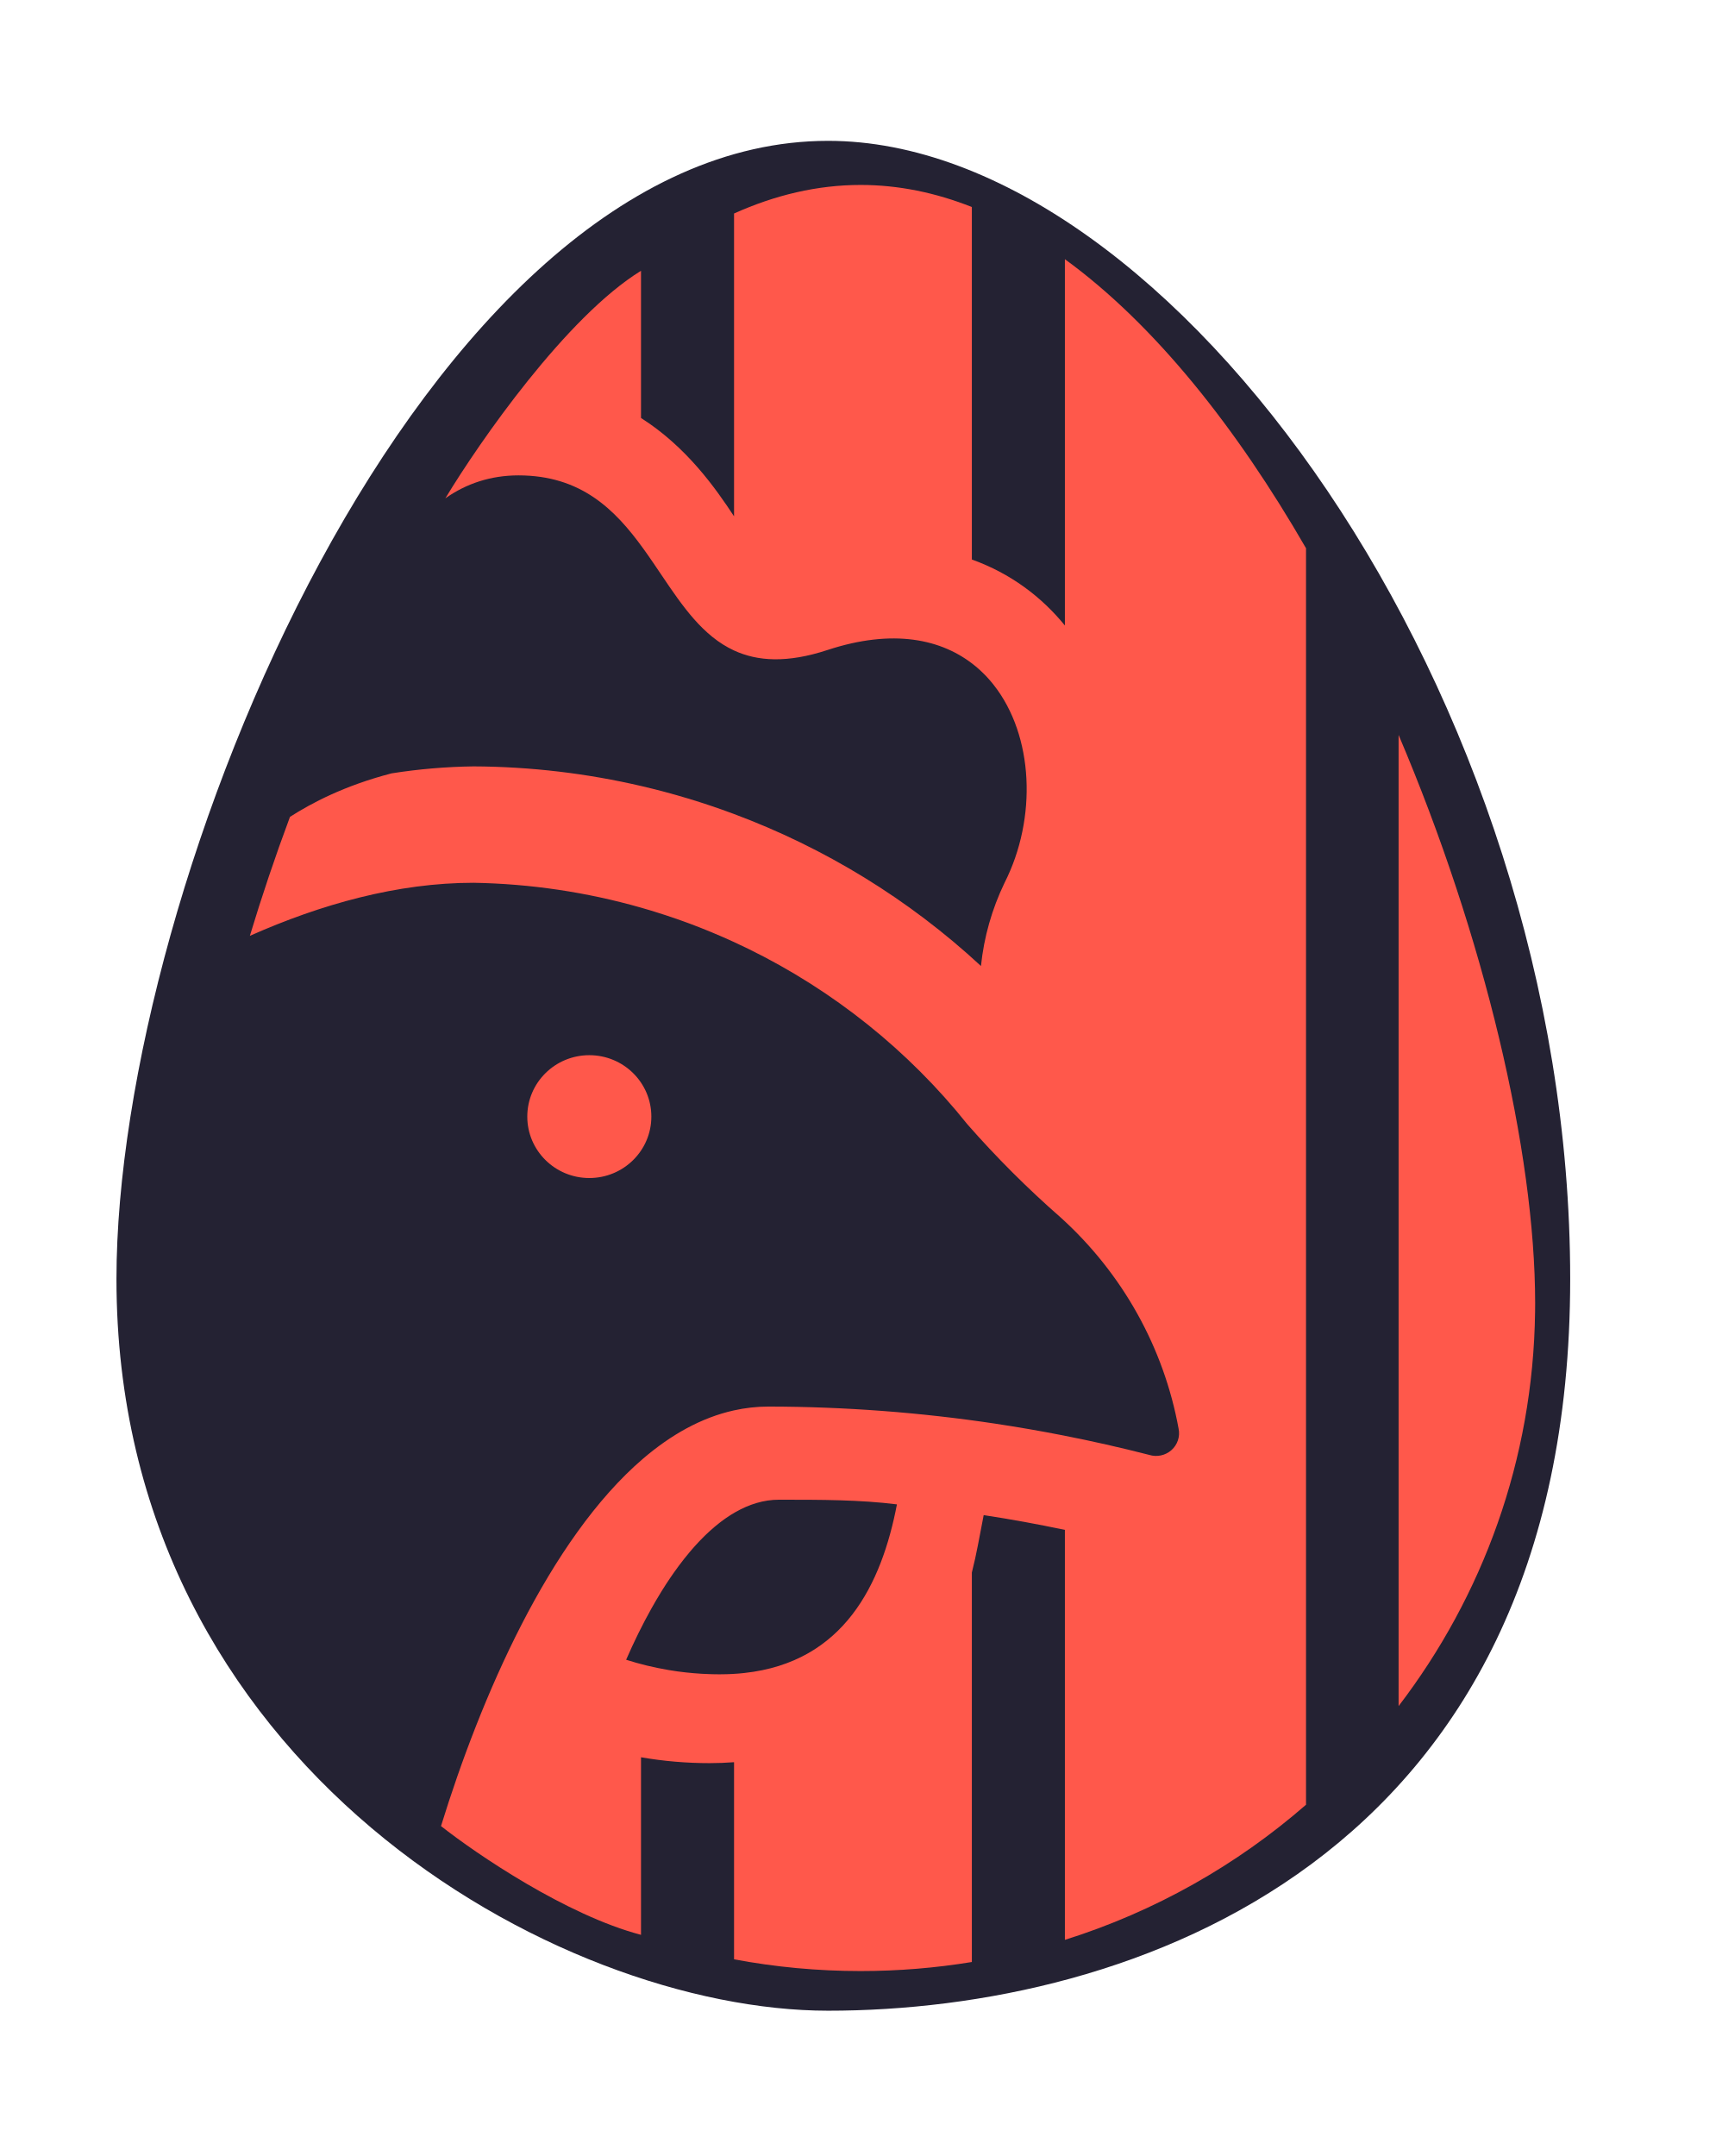
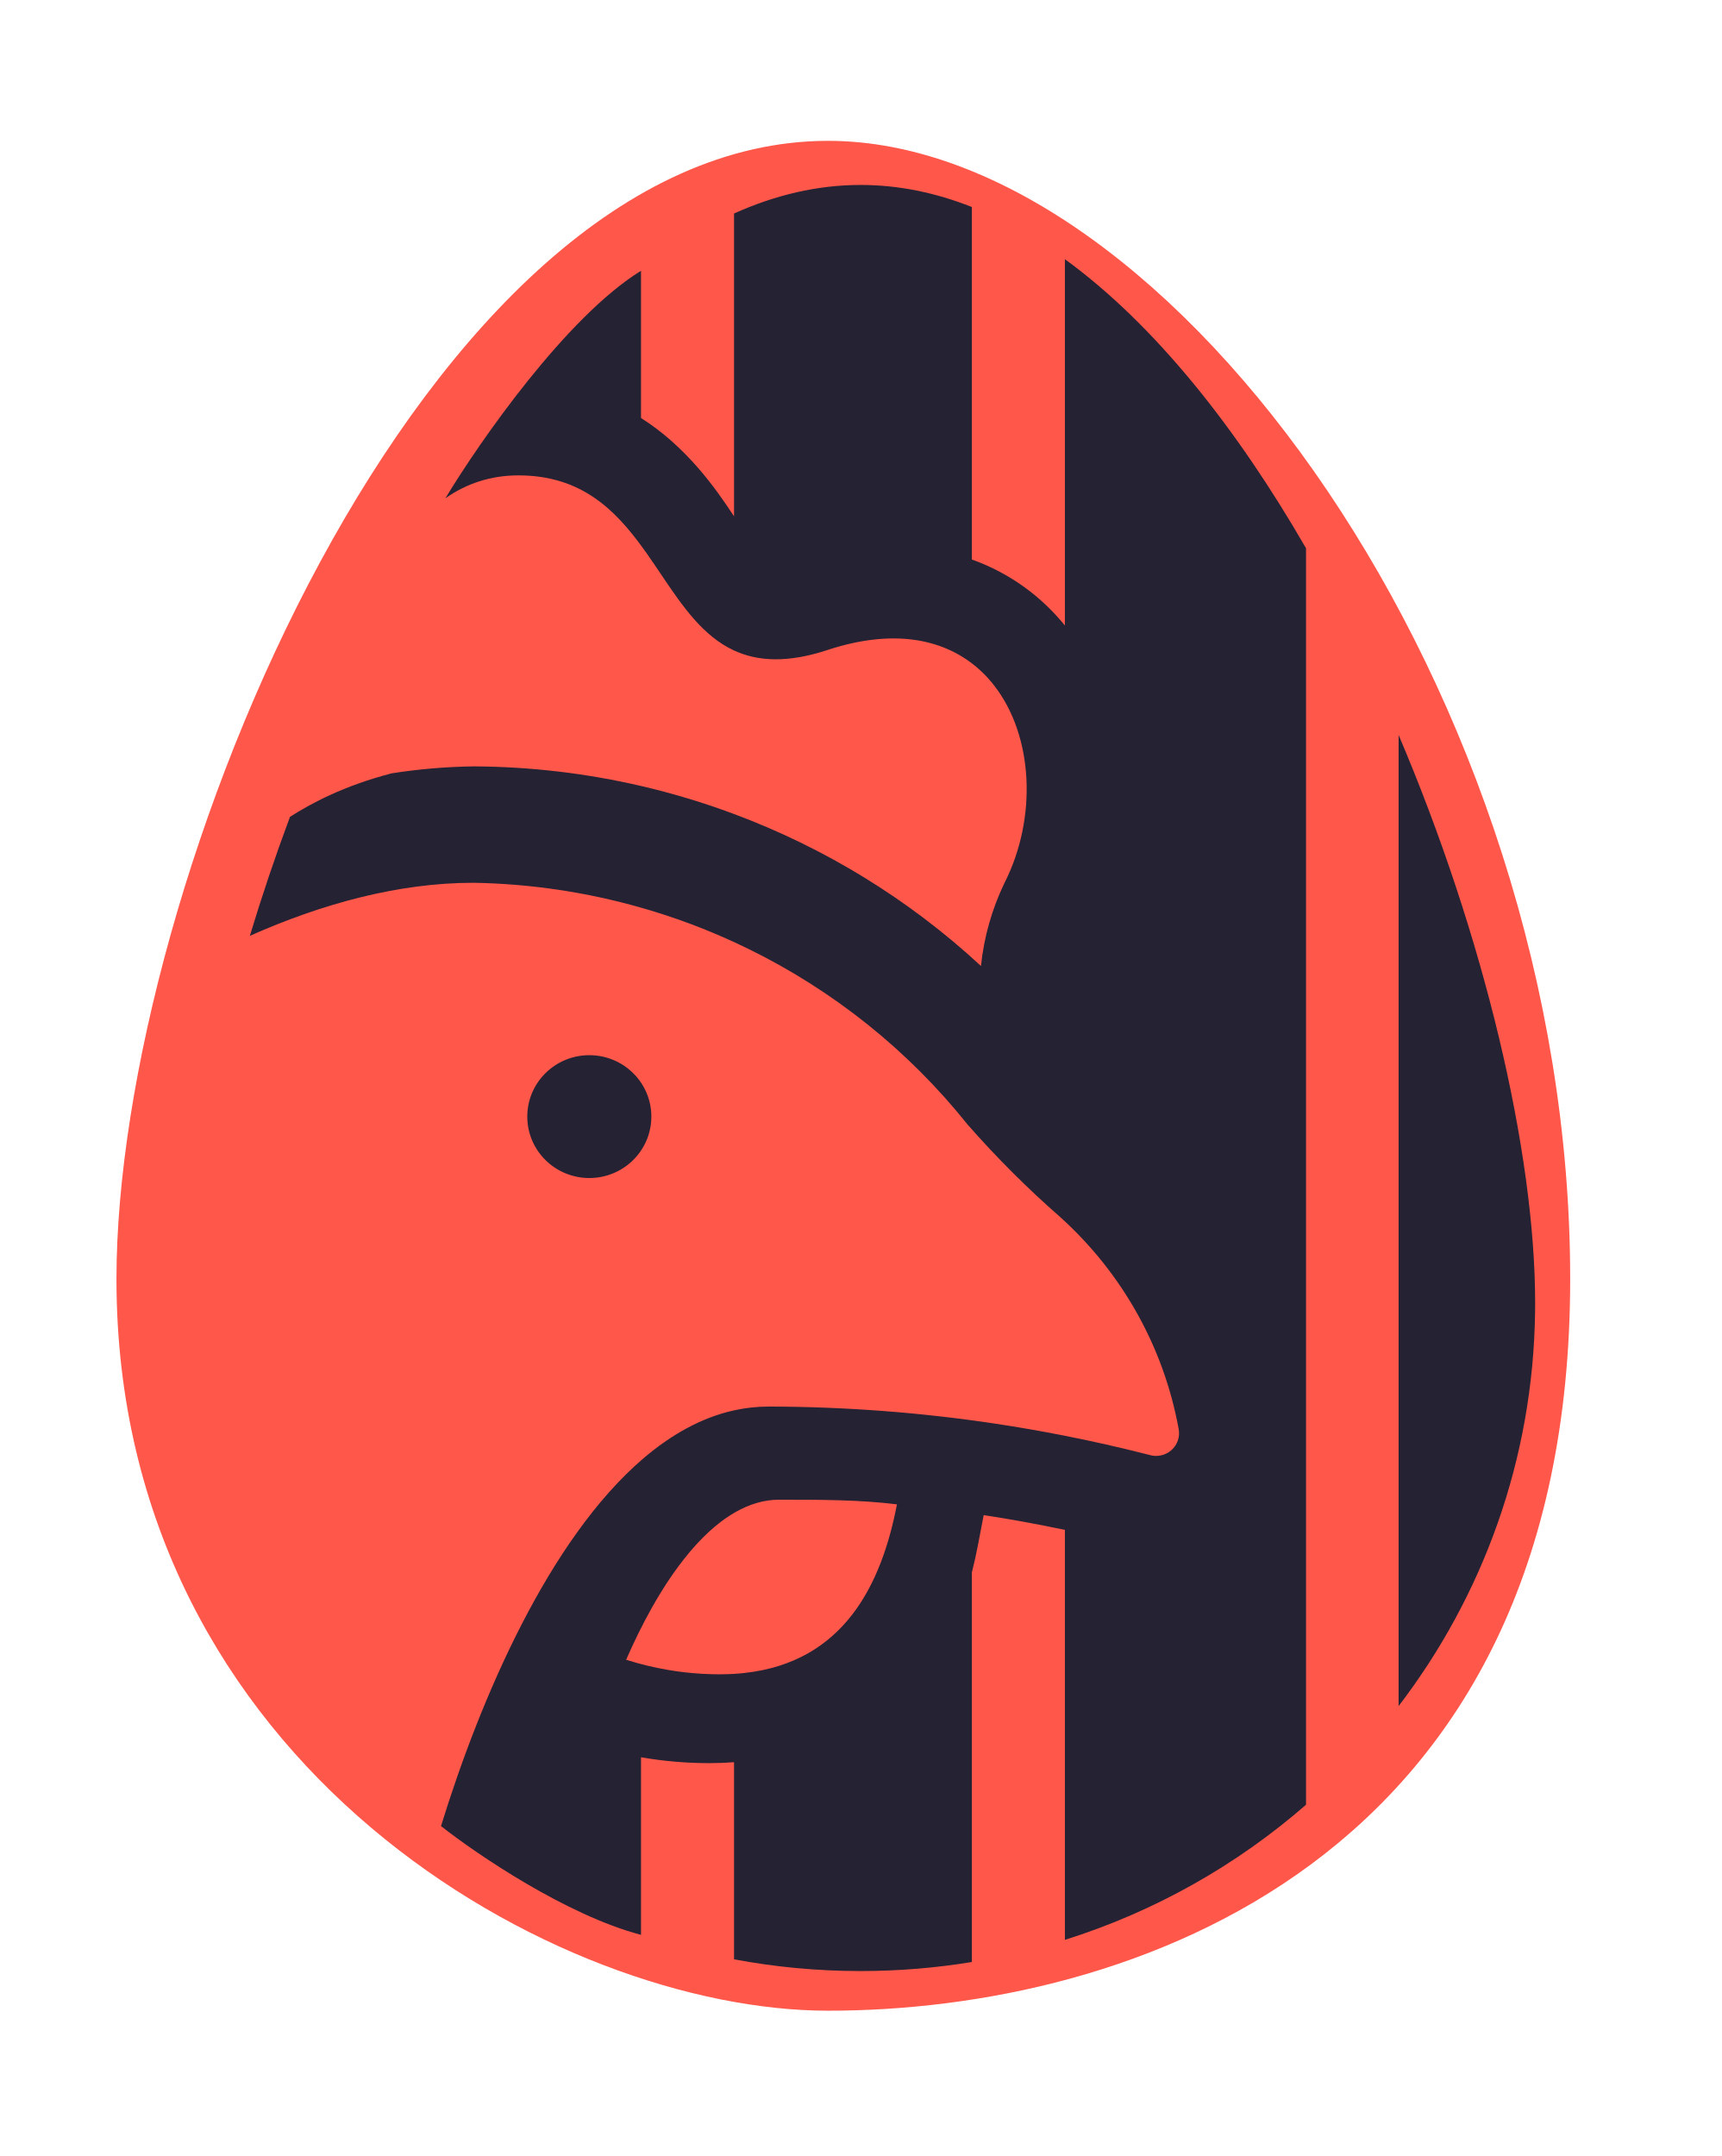
<svg xmlns="http://www.w3.org/2000/svg" viewBox="60 56 103 129" fill="none">
-   <path d="M109.555 64.427C130.032 64.427 153.961 97.576 153.961 132.526C153.961 167.476 127.502 176.307 109.555 176.307C93.428 176.307 66.969 161.714 66.969 132.526C66.969 108.931 85.271 64.427 109.555 64.427Z" fill="#242233" />
-   <path d="M111.499 67.066C108.911 67.066 106.38 67.671 103.926 68.774V86.893C102.824 85.222 101.1 82.753 98.358 81.008V72.202C93.903 74.944 88.697 82.421 86.65 85.817C87.896 84.934 89.373 84.443 91.023 84.443C94.763 84.443 96.798 86.482 98.479 88.803C98.565 88.922 98.65 89.04 98.734 89.16C98.79 89.241 98.847 89.322 98.903 89.403C98.967 89.496 99.031 89.589 99.095 89.682C99.262 89.928 99.429 90.174 99.594 90.418C100.846 92.278 102.07 94.064 103.924 94.92C105.331 95.57 107.101 95.687 109.523 94.89C113.427 93.607 116.37 94.218 118.355 95.847L118.367 95.856L118.367 95.857C118.378 95.865 118.388 95.874 118.398 95.882C118.456 95.931 118.513 95.98 118.569 96.03C118.59 96.049 118.612 96.068 118.633 96.087C118.686 96.135 118.738 96.184 118.789 96.234L118.806 96.25C118.82 96.264 118.834 96.277 118.848 96.291C118.904 96.346 118.959 96.402 119.014 96.459C119.025 96.472 119.037 96.484 119.048 96.496C119.171 96.628 119.289 96.764 119.403 96.904C119.411 96.914 119.419 96.925 119.428 96.936L119.461 96.978C121.856 100.011 122.074 104.952 120.114 108.819C119.357 110.387 118.879 112.072 118.701 113.799C114.383 109.798 109.342 106.722 103.895 104.694C102.106 104.027 100.272 103.474 98.406 103.038C95.132 102.274 91.756 101.871 88.34 101.855C86.696 101.877 85.056 102.016 83.433 102.272C80.586 103.013 78.648 104.05 77.353 104.874C76.466 107.251 75.664 109.636 74.952 111.994C79.221 110.098 83.79 108.819 88.34 108.819C91.741 108.878 95.109 109.381 98.358 110.307C98.396 110.318 98.435 110.33 98.473 110.341C98.498 110.348 98.523 110.355 98.548 110.363C98.683 110.402 98.819 110.441 98.954 110.482C99.034 110.507 99.115 110.532 99.195 110.557C99.344 110.603 99.493 110.651 99.642 110.699C99.667 110.707 99.691 110.714 99.716 110.722C99.748 110.732 99.779 110.742 99.811 110.752C100.02 110.821 100.229 110.891 100.436 110.964C100.451 110.969 100.466 110.973 100.481 110.978L100.844 111.107C100.888 111.123 100.932 111.139 100.976 111.155L101.052 111.183L101.118 111.207C101.165 111.224 101.213 111.242 101.261 111.259C101.454 111.331 101.647 111.405 101.84 111.48L101.916 111.511L101.978 111.535C102.151 111.603 102.323 111.673 102.495 111.744C102.541 111.763 102.586 111.782 102.632 111.801C102.813 111.876 102.993 111.953 103.173 112.031L103.217 112.05C103.235 112.057 103.253 112.065 103.27 112.072C103.483 112.166 103.695 112.261 103.907 112.358L103.926 112.367C104.207 112.496 104.486 112.628 104.764 112.764C109.874 115.264 114.358 118.852 117.889 123.271C119.622 125.247 121.485 127.108 123.467 128.842C127.16 132.18 129.641 136.62 130.528 141.483C130.576 141.715 130.562 141.955 130.487 142.179C130.412 142.405 130.279 142.606 130.101 142.764C129.922 142.923 129.705 143.032 129.471 143.082C129.236 143.132 128.992 143.121 128.763 143.049C127.056 142.611 125.337 142.223 123.609 141.884C122.274 141.622 120.934 141.39 119.59 141.187H119.594C115.097 140.51 110.55 140.166 105.992 140.159C105.282 140.159 104.588 140.239 103.91 140.39C101.97 140.821 100.161 141.84 98.486 143.272C92.853 148.091 88.751 157.601 86.39 165.26C88.523 166.941 93.903 170.596 98.358 171.767V161.143C99.711 161.377 101.084 161.495 102.462 161.494L102.467 161.494C102.964 161.494 103.45 161.474 103.926 161.438V173.232C106.379 173.693 108.911 173.934 111.499 173.934C113.767 173.934 115.991 173.748 118.156 173.393V150.089C118.299 149.521 118.421 148.966 118.523 148.432L118.864 146.654C120.492 146.901 122.112 147.198 123.724 147.538V172.067C129.112 170.374 134.009 167.592 138.153 163.982V88.803C134.009 81.621 129.112 75.427 123.724 71.509V93.426C122.336 91.721 120.48 90.309 118.156 89.477V68.386C115.991 67.529 113.767 67.066 111.499 67.066ZM143.693 158.08C148.723 151.505 151.747 143.343 151.86 134.486L151.864 133.969C151.864 124.913 148.822 112.024 143.693 99.974V158.08ZM106.612 145.732C109.154 145.732 111.449 145.733 113.673 146.011C112.756 150.791 110.502 155.45 104.546 156.1L104.533 156.101L104.521 156.103C104.414 156.114 104.306 156.125 104.197 156.134L104.189 156.135C104.082 156.143 103.974 156.151 103.865 156.156C103.857 156.157 103.848 156.157 103.839 156.158L103.809 156.16C103.72 156.165 103.63 156.167 103.539 156.171C103.504 156.171 103.468 156.173 103.433 156.174L103.31 156.175L103.267 156.176C103.205 156.177 103.144 156.179 103.082 156.179H103.041C103.008 156.179 102.976 156.178 102.943 156.178C102.85 156.177 102.757 156.176 102.665 156.174C102.59 156.173 102.516 156.17 102.441 156.167C102.357 156.164 102.273 156.161 102.188 156.156C102.13 156.154 102.071 156.152 102.013 156.149C101.866 156.14 101.718 156.129 101.571 156.117L101.546 156.115C101.523 156.113 101.5 156.111 101.477 156.109C101.338 156.097 101.199 156.084 101.061 156.069L101.025 156.065L100.995 156.061C100.84 156.044 100.686 156.025 100.531 156.004C100.515 156.001 100.499 155.998 100.482 155.996L100.48 155.995L100.442 155.99C100.305 155.971 100.167 155.949 100.03 155.926C100.011 155.923 99.991 155.919 99.972 155.916C99.125 155.772 98.288 155.57 97.468 155.308C97.938 154.23 98.444 153.202 98.978 152.247L98.995 152.218L99.008 152.194C99.093 152.044 99.178 151.895 99.264 151.748L99.276 151.729L99.307 151.676C99.388 151.539 99.469 151.404 99.551 151.272C99.56 151.256 99.57 151.241 99.579 151.226C99.592 151.204 99.605 151.183 99.618 151.162C99.924 150.67 100.24 150.204 100.563 149.766C100.569 149.757 100.576 149.748 100.582 149.74L100.597 149.718C100.688 149.596 100.78 149.475 100.873 149.357C100.897 149.326 100.922 149.295 100.946 149.263C101.042 149.143 101.138 149.025 101.234 148.91C101.243 148.899 101.252 148.888 101.261 148.878L101.275 148.86C101.31 148.819 101.345 148.779 101.38 148.738L101.4 148.715L101.462 148.643C101.49 148.612 101.517 148.58 101.545 148.549C101.57 148.521 101.595 148.493 101.621 148.465L101.657 148.426C101.713 148.364 101.768 148.304 101.824 148.245C101.868 148.198 101.912 148.153 101.956 148.108C102.015 148.047 102.074 147.987 102.134 147.929L102.19 147.873C102.209 147.855 102.227 147.838 102.246 147.82C102.307 147.762 102.369 147.703 102.431 147.646C102.469 147.611 102.507 147.577 102.545 147.544C102.609 147.487 102.672 147.431 102.736 147.377C102.77 147.349 102.803 147.321 102.837 147.294C102.909 147.233 102.982 147.174 103.055 147.117C103.081 147.098 103.106 147.078 103.131 147.059L103.164 147.034C103.225 146.988 103.285 146.944 103.346 146.9C103.377 146.879 103.408 146.857 103.439 146.835C103.518 146.78 103.598 146.727 103.678 146.676C103.694 146.666 103.71 146.656 103.726 146.645C103.733 146.64 103.741 146.635 103.749 146.63C103.829 146.58 103.909 146.532 103.989 146.486C104.839 145.999 105.716 145.732 106.612 145.732ZM95.265 119.135C93.215 119.135 91.553 120.78 91.553 122.81C91.553 124.84 93.215 126.485 95.265 126.485C97.315 126.485 98.977 124.84 98.977 122.81C98.977 120.78 97.315 119.135 95.265 119.135Z" fill="#FF584B" />
+   <path d="M109.555 64.427C130.032 64.427 153.961 97.576 153.961 132.526C153.961 167.476 127.502 176.307 109.555 176.307C93.428 176.307 66.969 161.714 66.969 132.526C66.969 108.931 85.271 64.427 109.555 64.427Z" fill="#FF584B" />
+   <path d="M111.499 67.066C108.911 67.066 106.38 67.671 103.926 68.774V86.893C102.824 85.222 101.1 82.753 98.358 81.008V72.202C93.903 74.944 88.697 82.421 86.65 85.817C87.896 84.934 89.373 84.443 91.023 84.443C94.763 84.443 96.798 86.482 98.479 88.803C98.565 88.922 98.65 89.04 98.734 89.16C98.79 89.241 98.847 89.322 98.903 89.403C98.967 89.496 99.031 89.589 99.095 89.682C99.262 89.928 99.429 90.174 99.594 90.418C100.846 92.278 102.07 94.064 103.924 94.92C105.331 95.57 107.101 95.687 109.523 94.89C113.427 93.607 116.37 94.218 118.355 95.847L118.367 95.856L118.367 95.857C118.378 95.865 118.388 95.874 118.398 95.882C118.456 95.931 118.513 95.98 118.569 96.03C118.59 96.049 118.612 96.068 118.633 96.087C118.686 96.135 118.738 96.184 118.789 96.234L118.806 96.25C118.82 96.264 118.834 96.277 118.848 96.291C118.904 96.346 118.959 96.402 119.014 96.459C119.025 96.472 119.037 96.484 119.048 96.496C119.171 96.628 119.289 96.764 119.403 96.904C119.411 96.914 119.419 96.925 119.428 96.936L119.461 96.978C121.856 100.011 122.074 104.952 120.114 108.819C119.357 110.387 118.879 112.072 118.701 113.799C114.383 109.798 109.342 106.722 103.895 104.694C102.106 104.027 100.272 103.474 98.406 103.038C95.132 102.274 91.756 101.871 88.34 101.855C86.696 101.877 85.056 102.016 83.433 102.272C80.586 103.013 78.648 104.05 77.353 104.874C76.466 107.251 75.664 109.636 74.952 111.994C79.221 110.098 83.79 108.819 88.34 108.819C91.741 108.878 95.109 109.381 98.358 110.307C98.396 110.318 98.435 110.33 98.473 110.341C98.498 110.348 98.523 110.355 98.548 110.363C98.683 110.402 98.819 110.441 98.954 110.482C99.034 110.507 99.115 110.532 99.195 110.557C99.344 110.603 99.493 110.651 99.642 110.699C99.667 110.707 99.691 110.714 99.716 110.722C99.748 110.732 99.779 110.742 99.811 110.752C100.02 110.821 100.229 110.891 100.436 110.964C100.451 110.969 100.466 110.973 100.481 110.978L100.844 111.107C100.888 111.123 100.932 111.139 100.976 111.155L101.052 111.183L101.118 111.207C101.165 111.224 101.213 111.242 101.261 111.259C101.454 111.331 101.647 111.405 101.84 111.48L101.916 111.511L101.978 111.535C102.151 111.603 102.323 111.673 102.495 111.744C102.541 111.763 102.586 111.782 102.632 111.801C102.813 111.876 102.993 111.953 103.173 112.031L103.217 112.05C103.235 112.057 103.253 112.065 103.27 112.072C103.483 112.166 103.695 112.261 103.907 112.358L103.926 112.367C104.207 112.496 104.486 112.628 104.764 112.764C109.874 115.264 114.358 118.852 117.889 123.271C119.622 125.247 121.485 127.108 123.467 128.842C127.16 132.18 129.641 136.62 130.528 141.483C130.576 141.715 130.562 141.955 130.487 142.179C130.412 142.405 130.279 142.606 130.101 142.764C129.922 142.923 129.705 143.032 129.471 143.082C129.236 143.132 128.992 143.121 128.763 143.049C127.056 142.611 125.337 142.223 123.609 141.884C122.274 141.622 120.934 141.39 119.59 141.187H119.594C115.097 140.51 110.55 140.166 105.992 140.159C105.282 140.159 104.588 140.239 103.91 140.39C101.97 140.821 100.161 141.84 98.486 143.272C92.853 148.091 88.751 157.601 86.39 165.26C88.523 166.941 93.903 170.596 98.358 171.767V161.143C99.711 161.377 101.084 161.495 102.462 161.494L102.467 161.494C102.964 161.494 103.45 161.474 103.926 161.438V173.232C106.379 173.693 108.911 173.934 111.499 173.934C113.767 173.934 115.991 173.748 118.156 173.393V150.089C118.299 149.521 118.421 148.966 118.523 148.432L118.864 146.654C120.492 146.901 122.112 147.198 123.724 147.538V172.067C129.112 170.374 134.009 167.592 138.153 163.982V88.803C134.009 81.621 129.112 75.427 123.724 71.509V93.426C122.336 91.721 120.48 90.309 118.156 89.477V68.386C115.991 67.529 113.767 67.066 111.499 67.066ZM143.693 158.08C148.723 151.505 151.747 143.343 151.86 134.486L151.864 133.969C151.864 124.913 148.822 112.024 143.693 99.974V158.08ZM106.612 145.732C109.154 145.732 111.449 145.733 113.673 146.011C112.756 150.791 110.502 155.45 104.546 156.1L104.533 156.101L104.521 156.103C104.414 156.114 104.306 156.125 104.197 156.134L104.189 156.135C104.082 156.143 103.974 156.151 103.865 156.156C103.857 156.157 103.848 156.157 103.839 156.158L103.809 156.16C103.72 156.165 103.63 156.167 103.539 156.171C103.504 156.171 103.468 156.173 103.433 156.174L103.31 156.175L103.267 156.176C103.205 156.177 103.144 156.179 103.082 156.179H103.041C103.008 156.179 102.976 156.178 102.943 156.178C102.85 156.177 102.757 156.176 102.665 156.174C102.59 156.173 102.516 156.17 102.441 156.167C102.357 156.164 102.273 156.161 102.188 156.156C102.13 156.154 102.071 156.152 102.013 156.149C101.866 156.14 101.718 156.129 101.571 156.117L101.546 156.115C101.523 156.113 101.5 156.111 101.477 156.109C101.338 156.097 101.199 156.084 101.061 156.069L101.025 156.065L100.995 156.061C100.84 156.044 100.686 156.025 100.531 156.004C100.515 156.001 100.499 155.998 100.482 155.996L100.48 155.995L100.442 155.99C100.305 155.971 100.167 155.949 100.03 155.926C100.011 155.923 99.991 155.919 99.972 155.916C99.125 155.772 98.288 155.57 97.468 155.308C97.938 154.23 98.444 153.202 98.978 152.247L98.995 152.218L99.008 152.194C99.093 152.044 99.178 151.895 99.264 151.748L99.276 151.729L99.307 151.676C99.388 151.539 99.469 151.404 99.551 151.272C99.56 151.256 99.57 151.241 99.579 151.226C99.592 151.204 99.605 151.183 99.618 151.162C99.924 150.67 100.24 150.204 100.563 149.766C100.569 149.757 100.576 149.748 100.582 149.74L100.597 149.718C100.688 149.596 100.78 149.475 100.873 149.357C100.897 149.326 100.922 149.295 100.946 149.263C101.042 149.143 101.138 149.025 101.234 148.91C101.243 148.899 101.252 148.888 101.261 148.878L101.275 148.86C101.31 148.819 101.345 148.779 101.38 148.738L101.4 148.715L101.462 148.643C101.49 148.612 101.517 148.58 101.545 148.549C101.57 148.521 101.595 148.493 101.621 148.465L101.657 148.426C101.713 148.364 101.768 148.304 101.824 148.245C101.868 148.198 101.912 148.153 101.956 148.108C102.015 148.047 102.074 147.987 102.134 147.929L102.19 147.873C102.209 147.855 102.227 147.838 102.246 147.82C102.307 147.762 102.369 147.703 102.431 147.646C102.469 147.611 102.507 147.577 102.545 147.544C102.609 147.487 102.672 147.431 102.736 147.377C102.77 147.349 102.803 147.321 102.837 147.294C102.909 147.233 102.982 147.174 103.055 147.117C103.081 147.098 103.106 147.078 103.131 147.059L103.164 147.034C103.225 146.988 103.285 146.944 103.346 146.9C103.377 146.879 103.408 146.857 103.439 146.835C103.518 146.78 103.598 146.727 103.678 146.676C103.694 146.666 103.71 146.656 103.726 146.645C103.733 146.64 103.741 146.635 103.749 146.63C103.829 146.58 103.909 146.532 103.989 146.486C104.839 145.999 105.716 145.732 106.612 145.732ZM95.265 119.135C93.215 119.135 91.553 120.78 91.553 122.81C91.553 124.84 93.215 126.485 95.265 126.485C97.315 126.485 98.977 124.84 98.977 122.81C98.977 120.78 97.315 119.135 95.265 119.135Z" fill="#242233" />
</svg>
